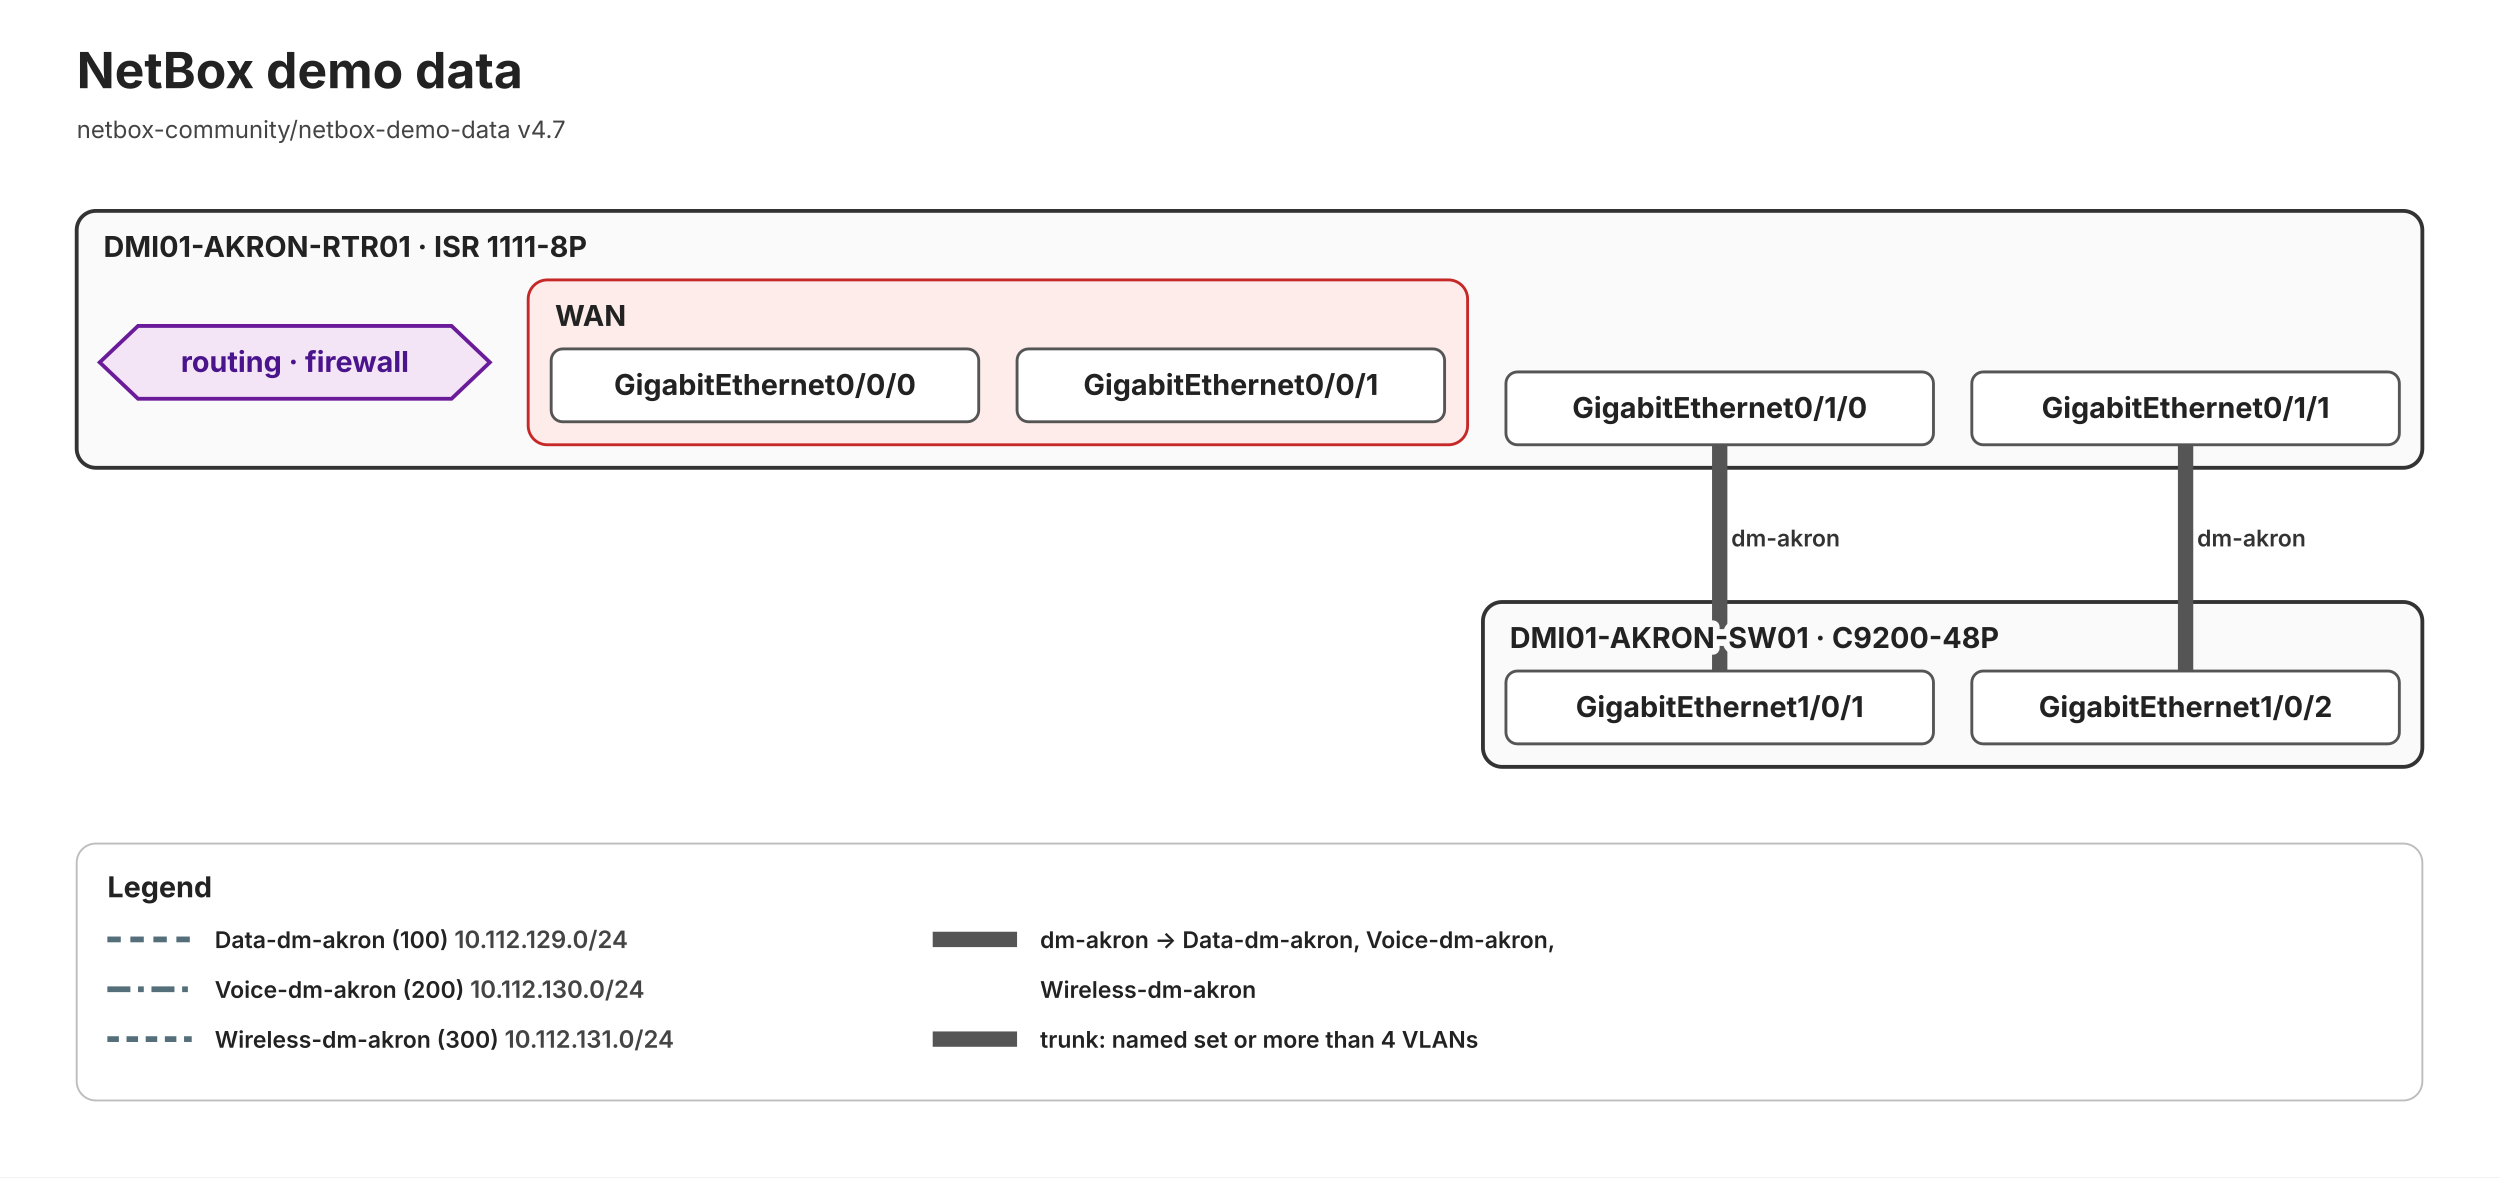
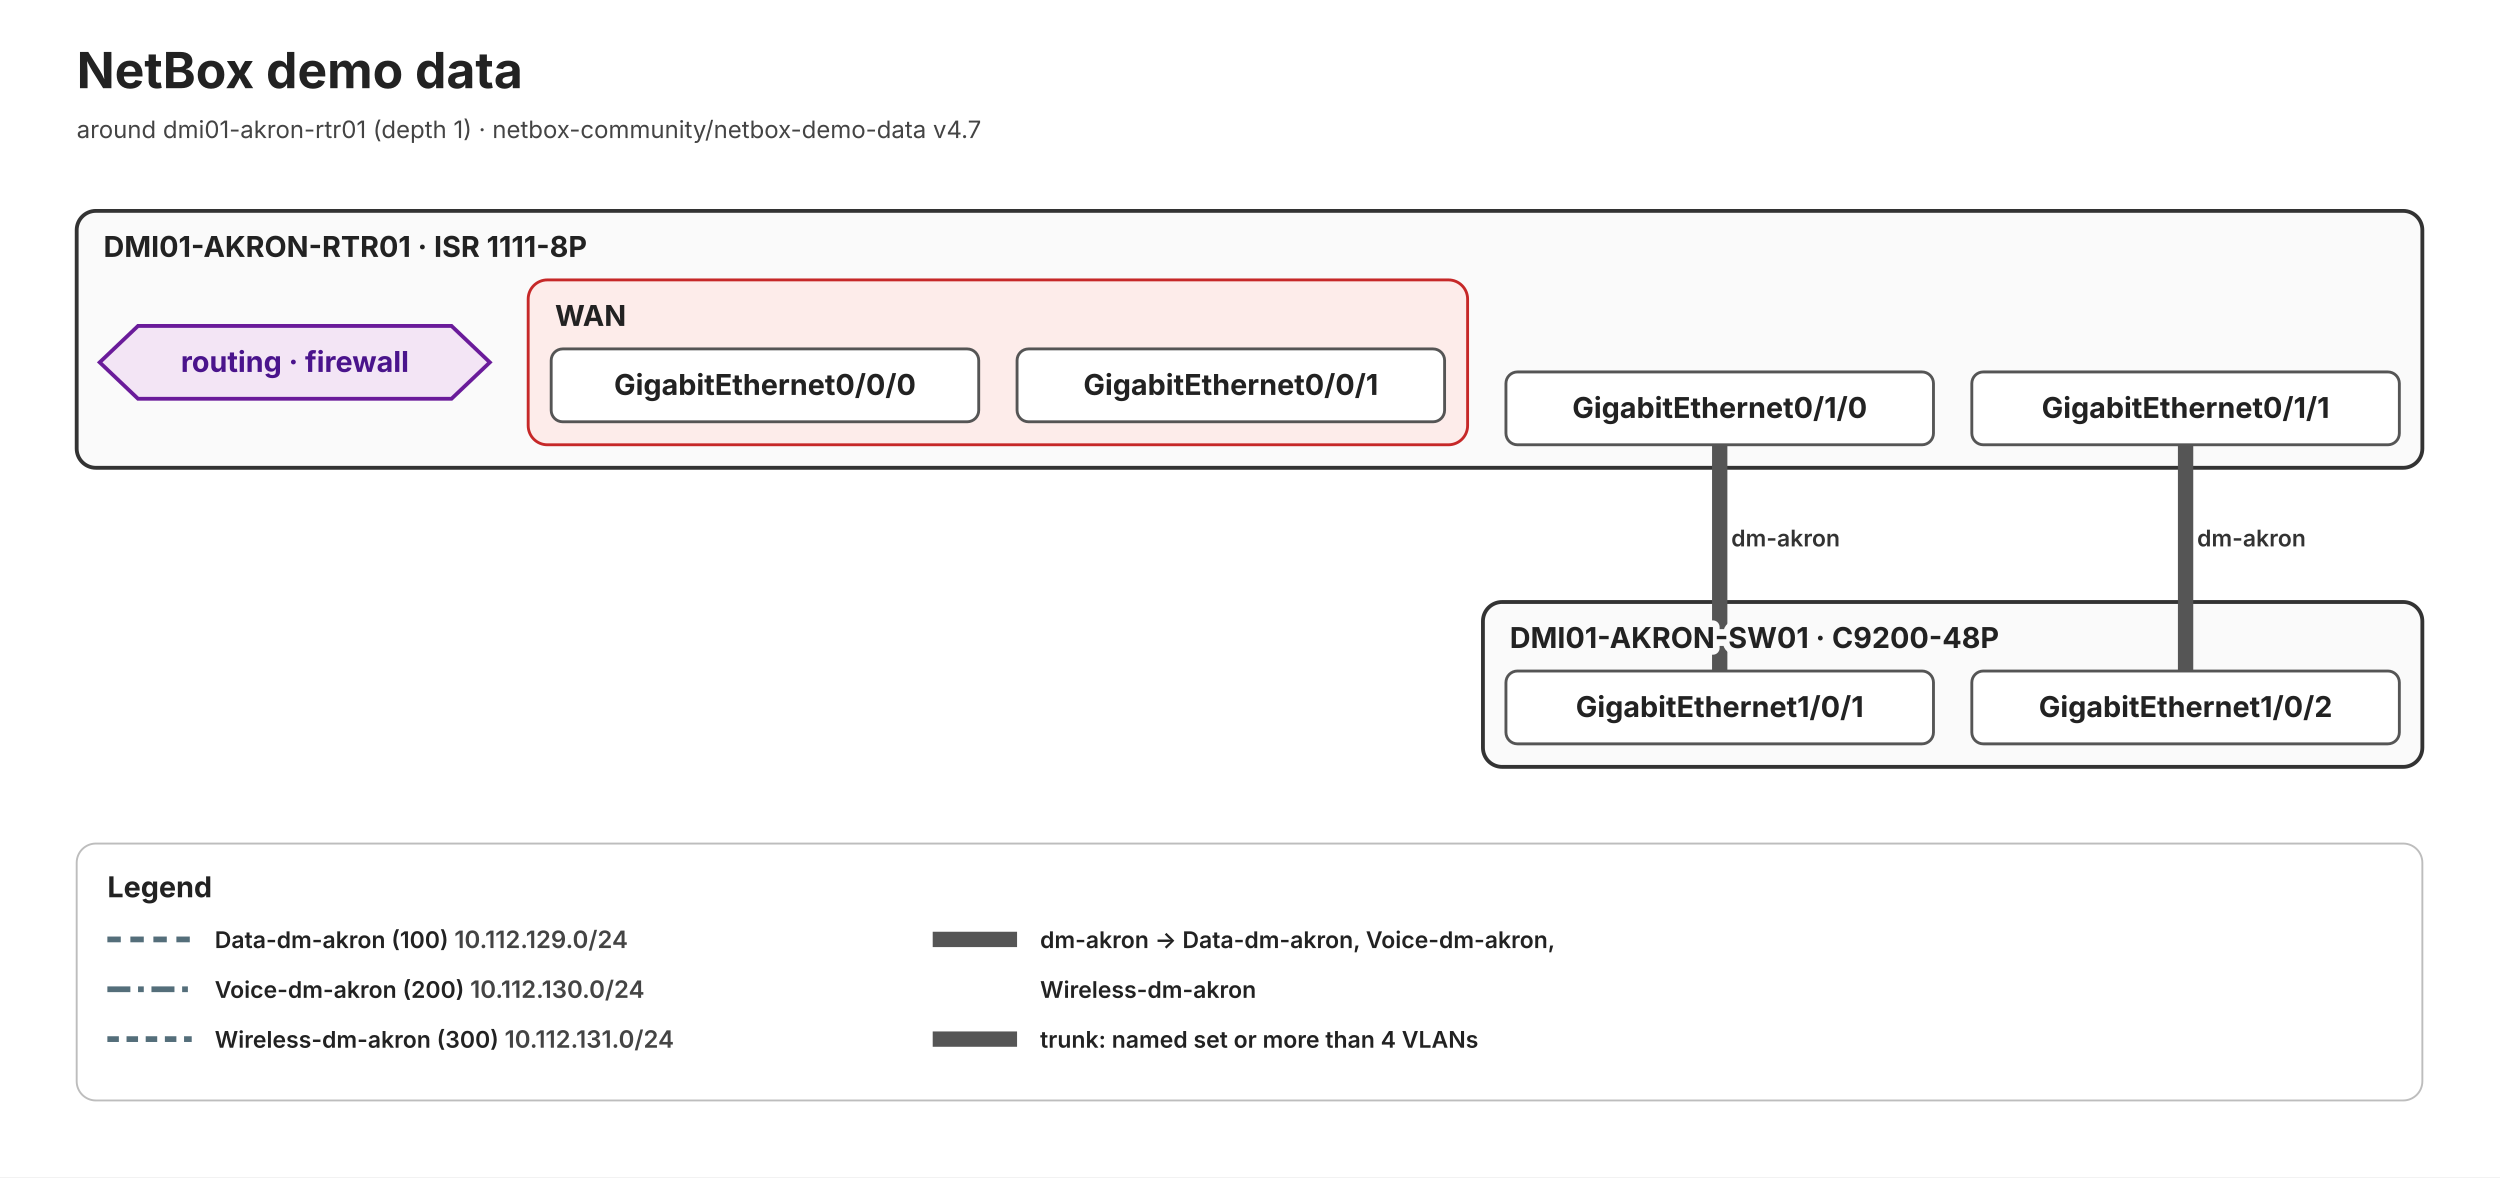
<svg xmlns="http://www.w3.org/2000/svg" width="1304" height="614" viewBox="0 0 1304 614" font-family="Inter, 'DejaVu Sans', Arial, sans-serif" font-size="14" fill="#222">
  <defs>
    <marker id="ap" viewBox="0 0 10 10" refX="8" refY="5" markerWidth="2.75" markerHeight="2.75" orient="auto-start-reverse">
      <path d="M0,0 L10,5 L0,10 z" fill="#6A1B9A" />
    </marker>
    <marker id="ab" viewBox="0 0 10 10" refX="9" refY="5" markerWidth="5.5" markerHeight="5.5" orient="auto">
      <path d="M0,0 L10,5 L0,10 z" fill="#1565C0" />
    </marker>
    <style>.h{font-weight:700;font-size:15px}.s{font-size:12.5px;fill:#444}.t{font-size:12px;font-weight:600}</style>
  </defs>
  <rect width="1304" height="614" fill="#fff" />
  <text x="40" y="46" font-size="26" font-weight="700">NetBox demo data</text>
-   <text x="40" y="72" class="s" font-size="14">netbox-community/netbox-demo-data v4.7</text>
+   <text x="40" y="72" class="s" font-size="14">around dmi01-akron-rtr01 (depth 1) · netbox-community/netbox-demo-data v4.7</text>
  <rect x="40" y="110" width="1223.5" height="134" rx="10" fill="#FAFAFA" stroke="#333" stroke-width="2" />
  <rect x="275.5" y="146" width="490" height="86" rx="10" fill="#FDECEA" stroke="#C62828" stroke-width="1.5" />
  <rect x="287.5" y="182" width="223" height="38" rx="6" fill="#fff" stroke="#555" stroke-width="1.5" />
  <rect x="530.5" y="182" width="223" height="38" rx="6" fill="#fff" stroke="#555" stroke-width="1.5" />
  <polygon points="52,189 72,170 235.5,170 255.5,189 235.5,208 72,208" fill="#F3E5F5" stroke="#6A1B9A" stroke-width="2" />
  <rect x="785.5" y="194" width="223" height="38" rx="6" fill="#fff" stroke="#555" stroke-width="1.5" />
  <rect x="1028.5" y="194" width="223" height="38" rx="6" fill="#fff" stroke="#555" stroke-width="1.5" />
  <rect x="773.5" y="314" width="490" height="86" rx="10" fill="#FAFAFA" stroke="#333" stroke-width="2" />
  <rect x="785.5" y="350" width="223" height="38" rx="6" fill="#fff" stroke="#555" stroke-width="1.5" />
  <rect x="1028.5" y="350" width="223" height="38" rx="6" fill="#fff" stroke="#555" stroke-width="1.5" />
  <path d="M897,232 L897,350" fill="none" stroke="#555" stroke-width="8" stroke-linejoin="round" />
  <path d="M1140,232 L1140,350" fill="none" stroke="#555" stroke-width="8" stroke-linejoin="round" />
  <text x="54" y="134" class="h" stroke="#FAFAFA" stroke-width="7" stroke-linejoin="round" paint-order="stroke">DMI01-AKRON-RTR01 · ISR 1111-8P</text>
  <text x="289.5" y="170" class="h" stroke="#FDECEA" stroke-width="7" stroke-linejoin="round" paint-order="stroke">WAN</text>
  <text x="399" y="206" class="h" text-anchor="middle" stroke="#fff" stroke-width="3" stroke-linejoin="round" paint-order="stroke">GigabitEthernet0/0/0</text>
  <text x="642" y="206" class="h" text-anchor="middle" stroke="#fff" stroke-width="3" stroke-linejoin="round" paint-order="stroke">GigabitEthernet0/0/1</text>
  <text x="153.8" y="194" class="h" text-anchor="middle" fill="#4A148C" stroke="#F3E5F5" stroke-width="3" stroke-linejoin="round" paint-order="stroke">routing · firewall</text>
  <text x="897" y="218" class="h" text-anchor="middle" stroke="#fff" stroke-width="3" stroke-linejoin="round" paint-order="stroke">GigabitEthernet0/1/0</text>
  <text x="1140" y="218" class="h" text-anchor="middle" stroke="#fff" stroke-width="3" stroke-linejoin="round" paint-order="stroke">GigabitEthernet0/1/1</text>
  <text x="787.5" y="338" class="h" stroke="#FAFAFA" stroke-width="7" stroke-linejoin="round" paint-order="stroke">DMI01-AKRON-SW01 · C9200-48P</text>
  <text x="897" y="374" class="h" text-anchor="middle" stroke="#fff" stroke-width="3" stroke-linejoin="round" paint-order="stroke">GigabitEthernet1/0/1</text>
  <text x="1140" y="374" class="h" text-anchor="middle" stroke="#fff" stroke-width="3" stroke-linejoin="round" paint-order="stroke">GigabitEthernet1/0/2</text>
  <text x="903" y="285" class="t" fill="#333" stroke="#fff" stroke-width="4" stroke-linejoin="round" paint-order="stroke">dm-akron</text>
  <text x="1146" y="285" class="t" fill="#333" stroke="#fff" stroke-width="4" stroke-linejoin="round" paint-order="stroke">dm-akron</text>
  <g class="legend">
    <rect x="40" y="440" width="1223.5" height="134" rx="10" fill="#fff" stroke="#BDBDBD" stroke-width="1" />
    <text x="56" y="468" class="h">Legend</text>
    <path d="M56,490 L100,490" fill="none" stroke="#546E7A" stroke-width="3" stroke-dasharray="7 5" />
    <text x="112" y="494.5" class="t">Data-dm-akron (100) <tspan class="s">10.112.129.0/24</tspan>
    </text>
    <path d="M56,516 L100,516" fill="none" stroke="#546E7A" stroke-width="3" stroke-dasharray="12 4 3 4" />
    <text x="112" y="520.5" class="t">Voice-dm-akron (200) <tspan class="s">10.112.130.0/24</tspan>
    </text>
    <path d="M56,542 L100,542" fill="none" stroke="#546E7A" stroke-width="3" stroke-dasharray="6 4" />
    <text x="112" y="546.5" class="t">Wireless-dm-akron (300) <tspan class="s">10.112.131.0/24</tspan>
    </text>
    <path d="M486.5,490 L530.5,490" fill="none" stroke="#555" stroke-width="8" />
    <text x="542.5" y="494.5" class="t">dm-akron → Data-dm-akron, Voice-dm-akron,</text>
    <text x="542.5" y="520.5" class="t">Wireless-dm-akron</text>
    <path d="M486.5,542 L530.5,542" fill="none" stroke="#555" stroke-width="8" />
    <text x="542.5" y="546.5" class="t">trunk: named set or more than 4 VLANs</text>
  </g>
</svg>
